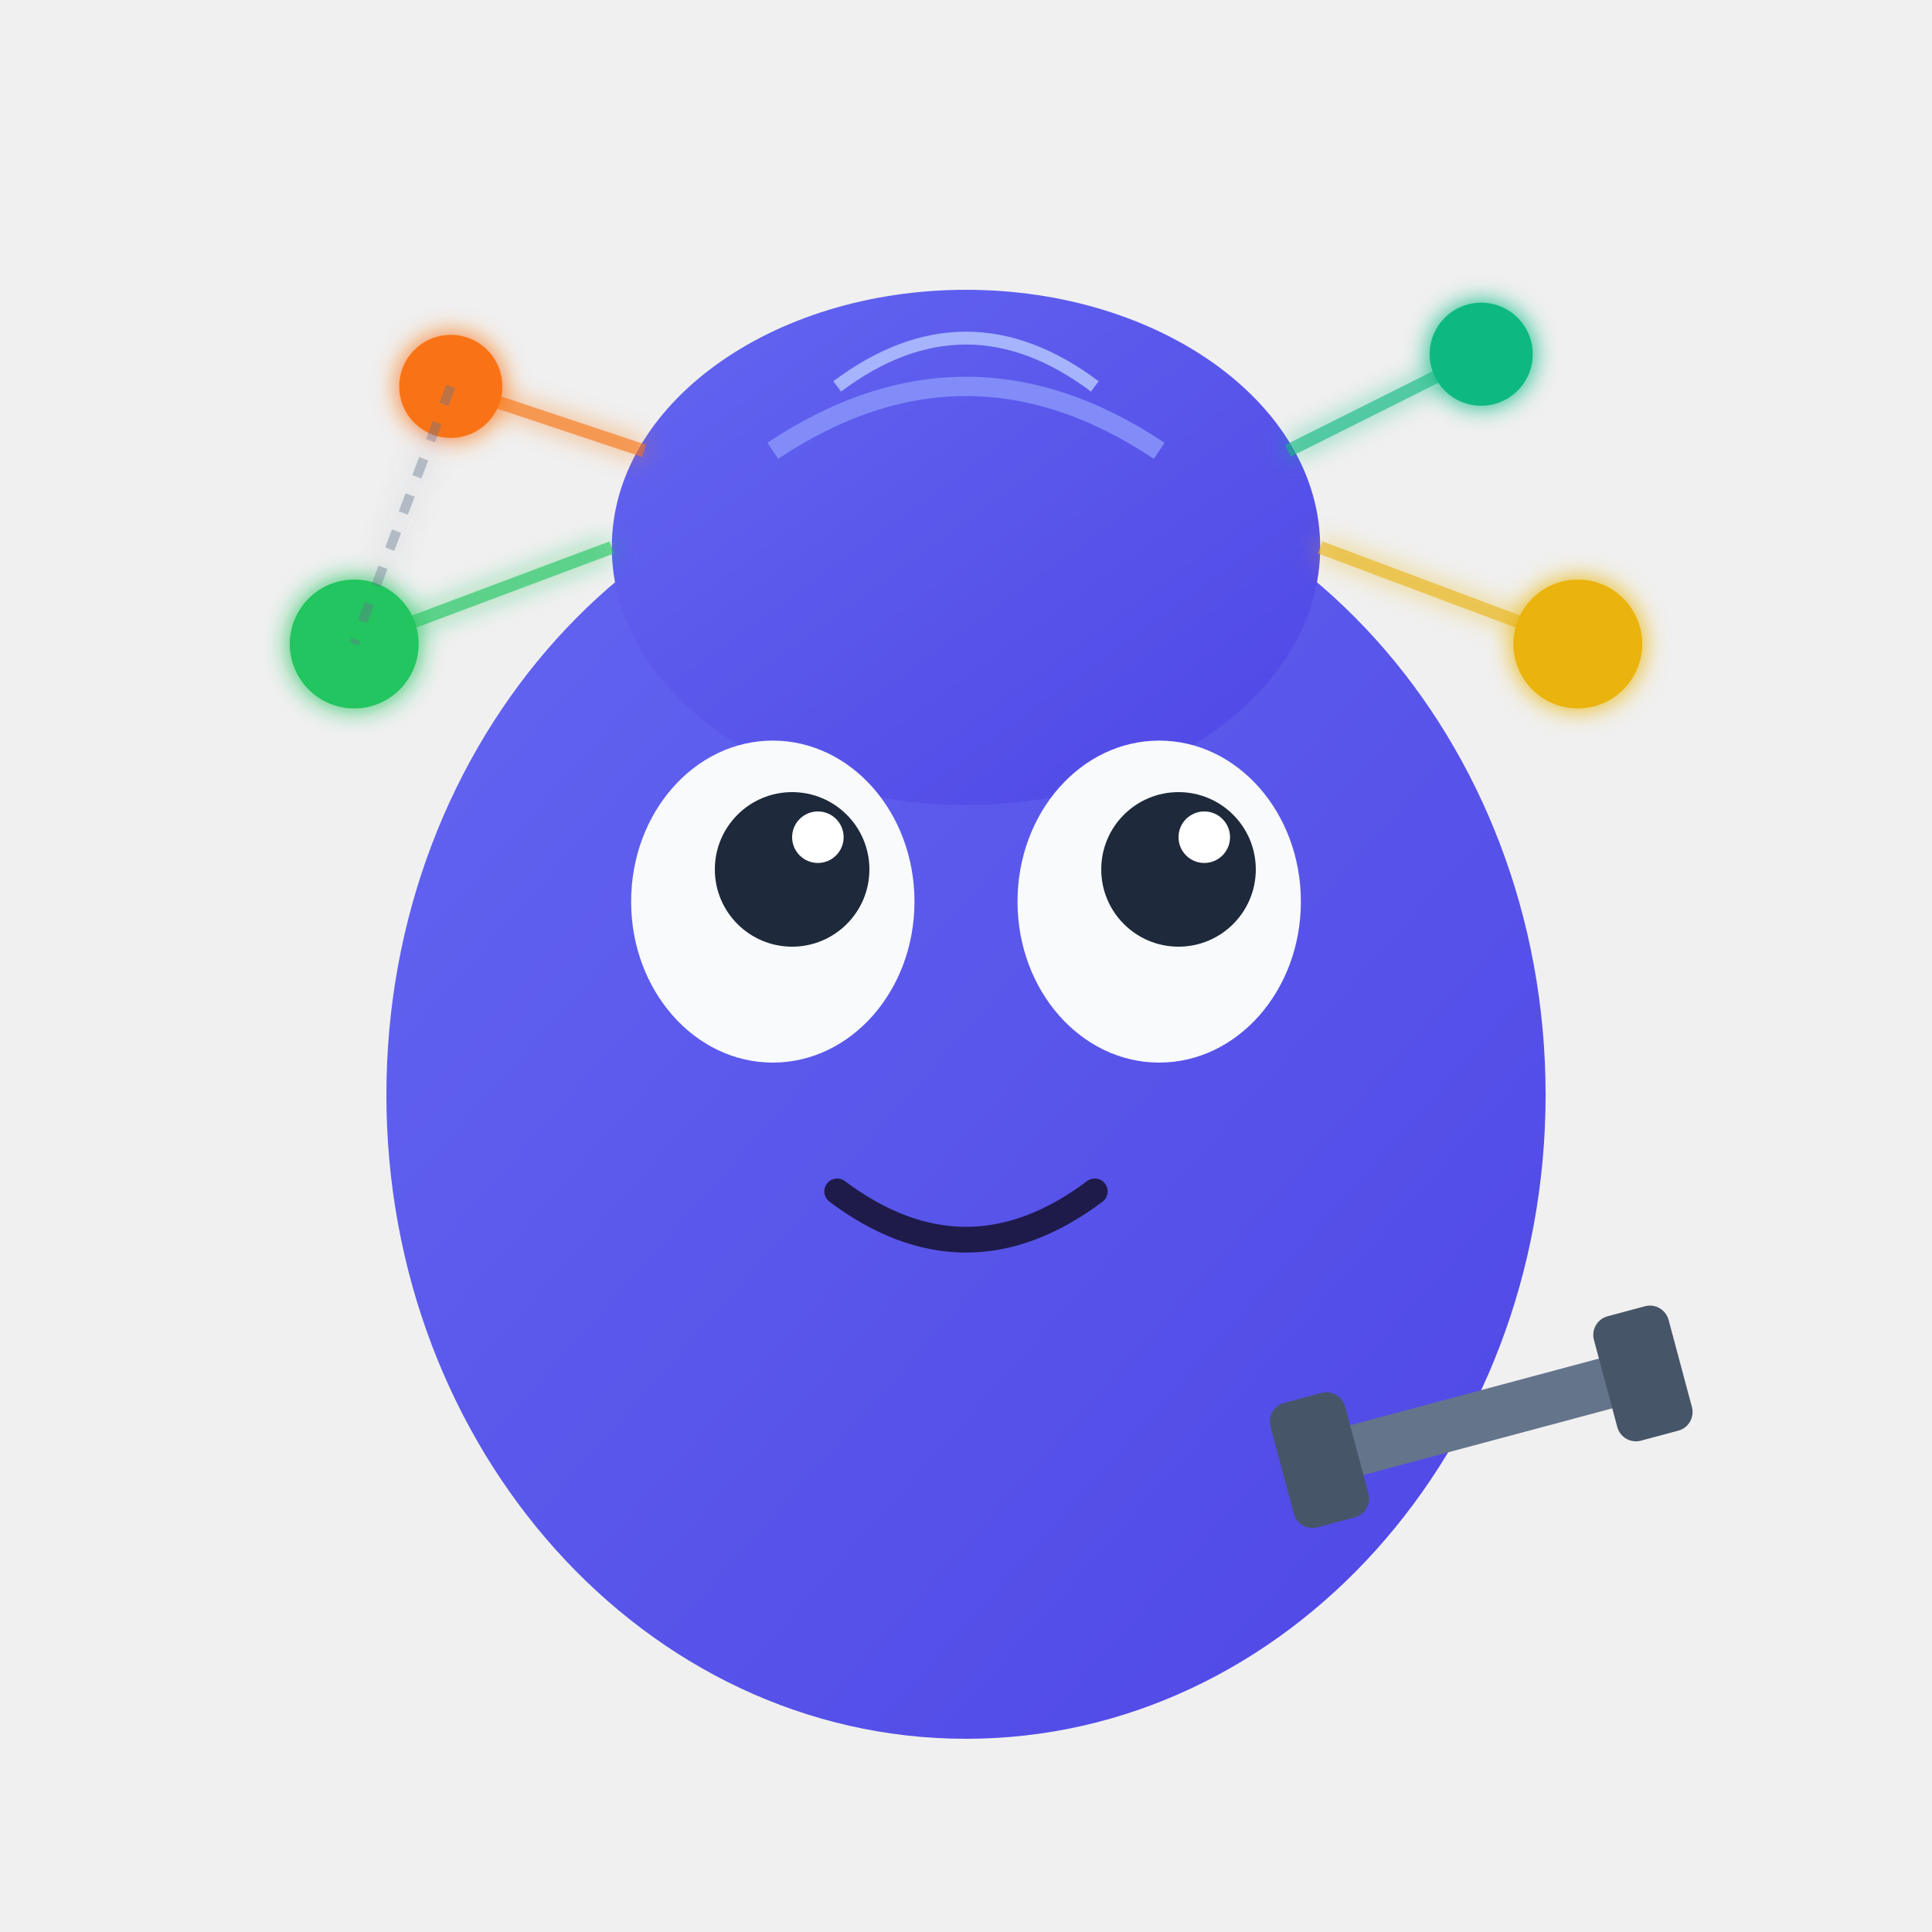
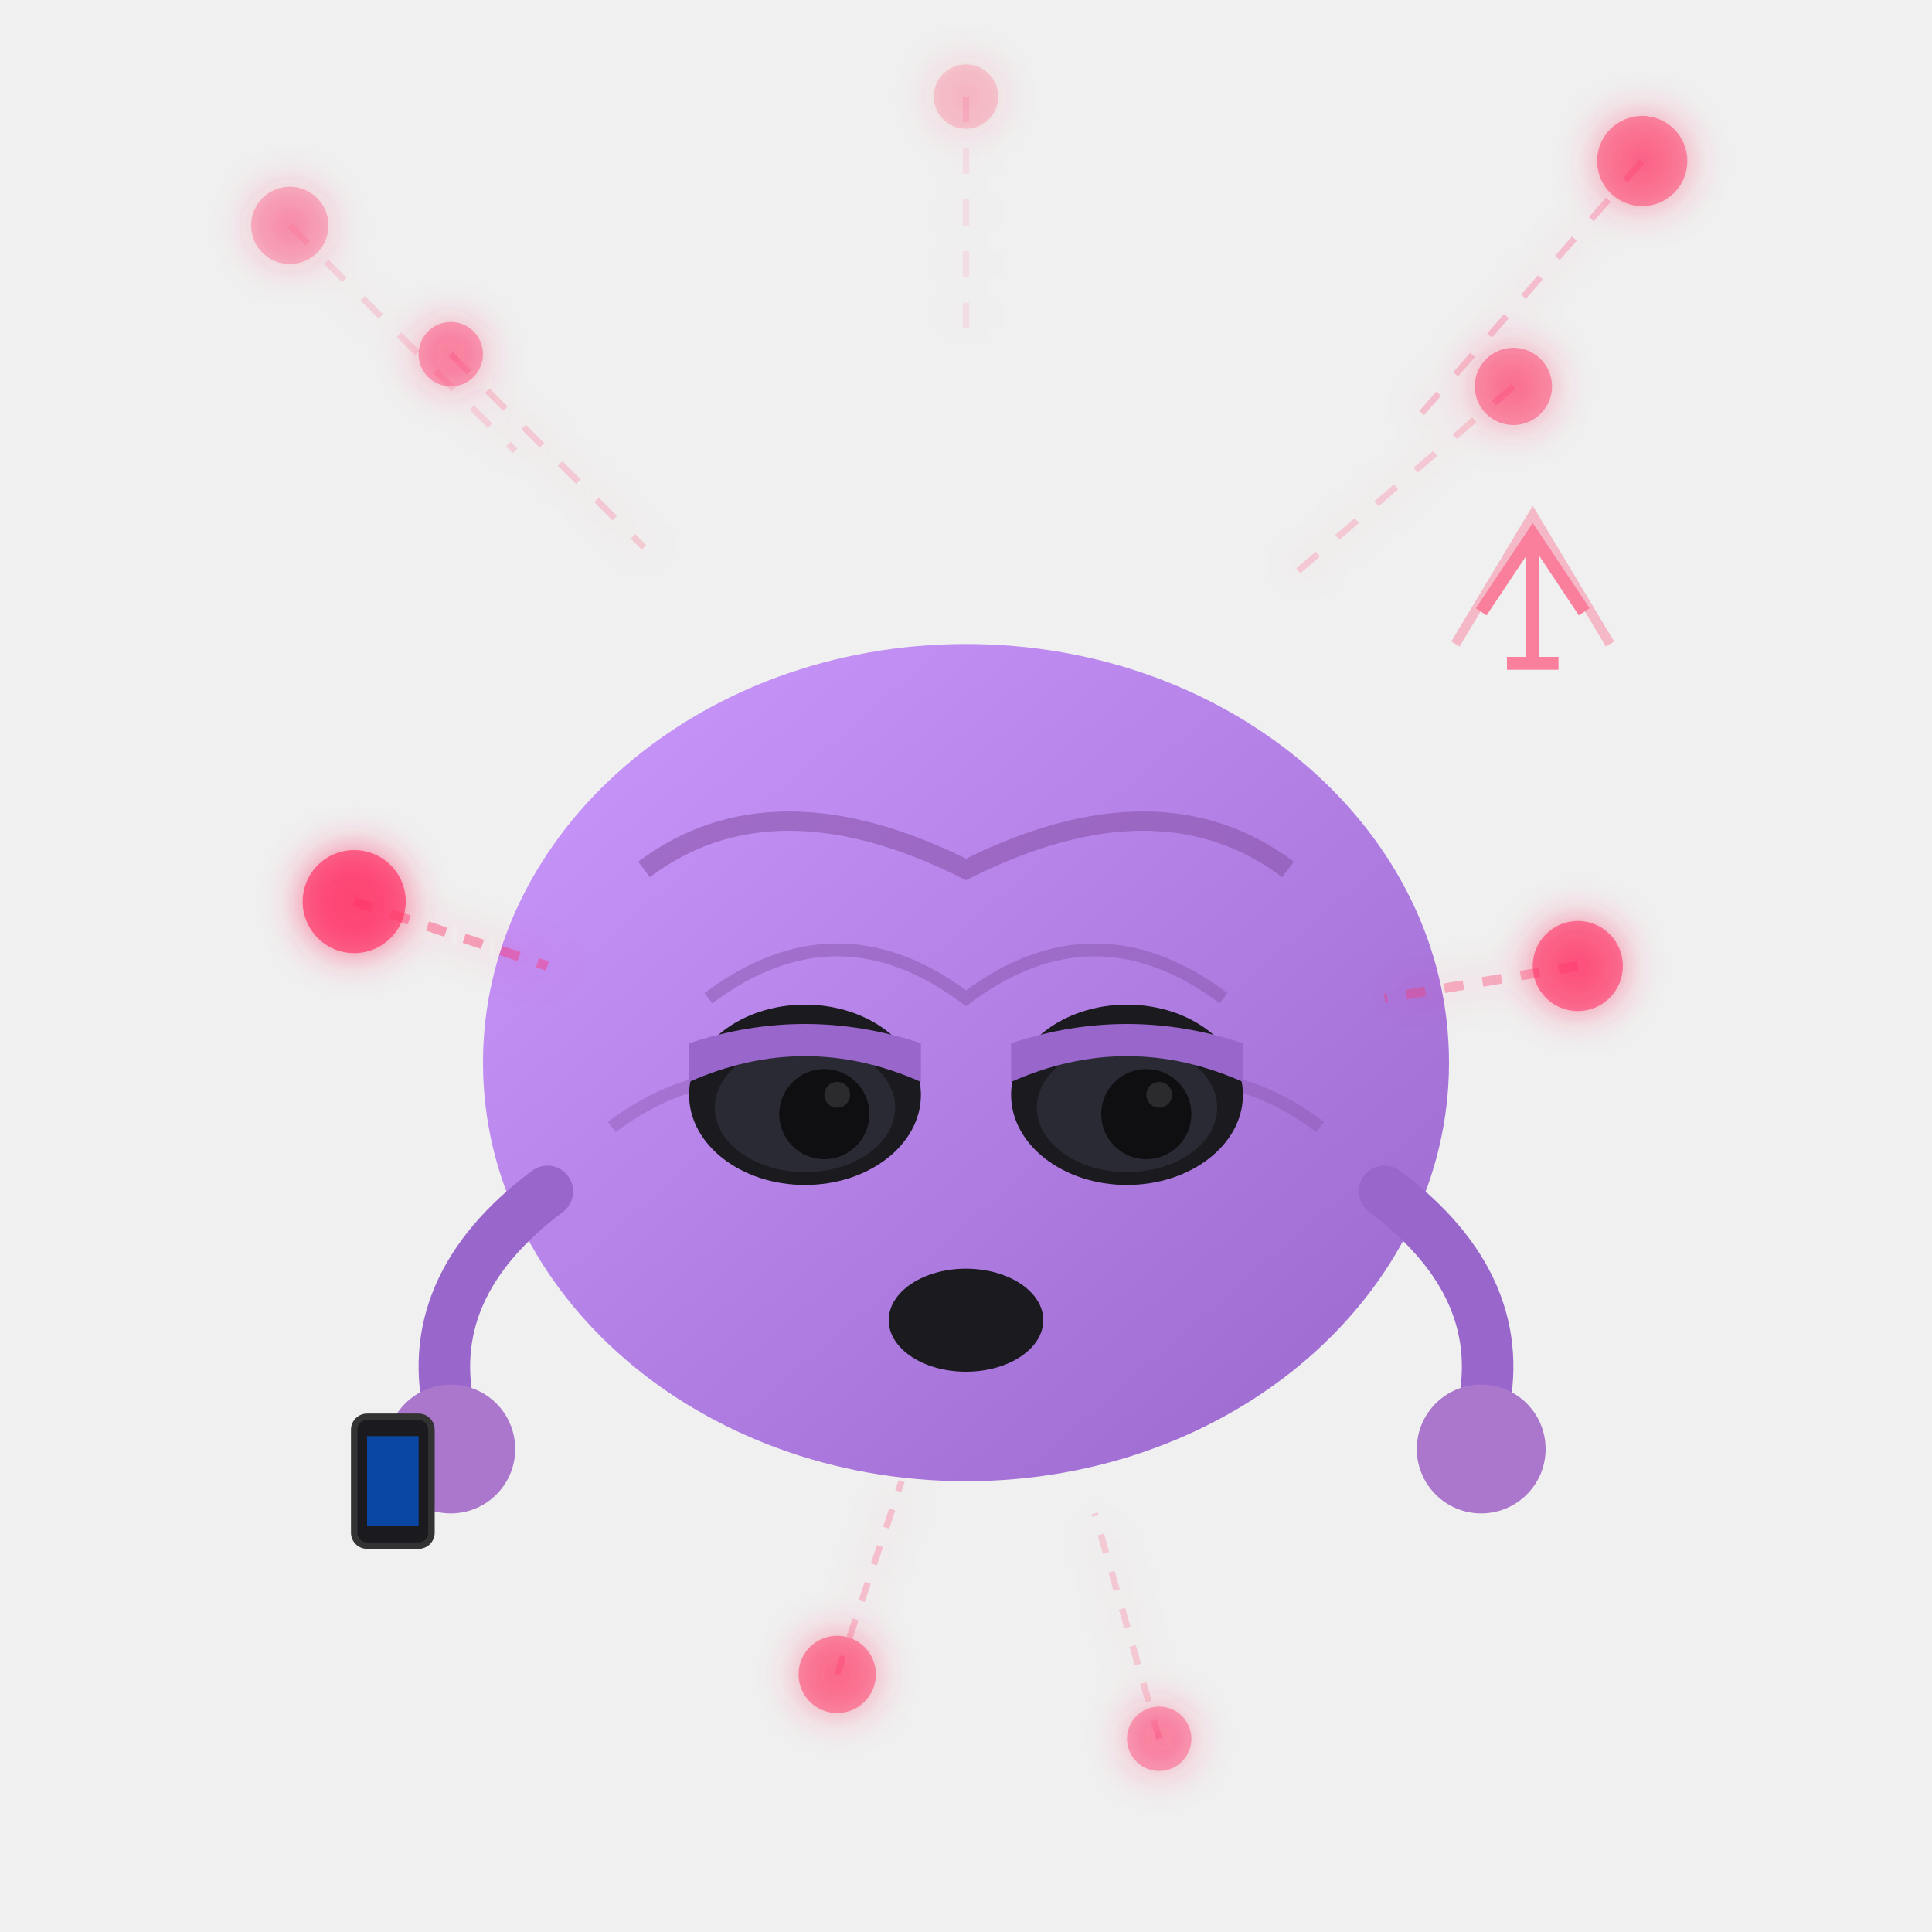
<svg xmlns="http://www.w3.org/2000/svg" viewBox="0 0 300 300" width="300" height="300">
  <defs>
-     <linearGradient id="mascot-body" x1="0%" y1="0%" x2="100%" y2="100%">
-       <stop offset="0%" style="stop-color:#6366f1" />
-       <stop offset="100%" style="stop-color:#4f46e5" />
+     <linearGradient id="brain-body" x1="0%" y1="0%" x2="100%" y2="100%">
+       <stop offset="0%" style="stop-color:#cc99ff" />
+       <stop offset="100%" style="stop-color:#9966cc" />
    </linearGradient>
-     <filter id="glow">
-       <feGaussianBlur stdDeviation="2" result="coloredBlur" />
+     <filter id="node-glow" x="-50%" y="-50%" width="200%" height="200%">
+       <feGaussianBlur stdDeviation="3" result="blur" />
      <feMerge>
-         <feMergeNode in="coloredBlur" />
+         <feMergeNode in="blur" />
        <feMergeNode in="SourceGraphic" />
      </feMerge>
    </filter>
+     <linearGradient id="fade-drift" x1="0%" y1="100%" x2="0%" y2="0%">
+       <stop offset="0%" style="stop-color:#ff3366;stop-opacity:1" />
+       <stop offset="100%" style="stop-color:#ff3366;stop-opacity:0.2" />
+     </linearGradient>
  </defs>
-   <ellipse cx="150" cy="170" rx="90" ry="100" fill="url(#mascot-body)" />
-   <ellipse cx="150" cy="85" rx="55" ry="40" fill="url(#mascot-body)" />
-   <path d="M120,70 Q150,50 180,70" fill="none" stroke="#818cf8" stroke-width="3" />
-   <path d="M130,60 Q150,45 170,60" fill="none" stroke="#a5b4fc" stroke-width="2" />
-   <ellipse cx="120" cy="140" rx="22" ry="25" fill="#f8fafc" />
-   <ellipse cx="180" cy="140" rx="22" ry="25" fill="#f8fafc" />
-   <circle cx="123" cy="135" r="12" fill="#1e293b" />
-   <circle cx="183" cy="135" r="12" fill="#1e293b" />
-   <circle cx="127" cy="130" r="4" fill="#fff" />
-   <circle cx="187" cy="130" r="4" fill="#fff" />
-   <path d="M130,185 Q150,200 170,185" fill="none" stroke="#1e1b4b" stroke-width="4" stroke-linecap="round" />
-   <g filter="url(#glow)">
-     <circle cx="55" cy="100" r="10" fill="#22c55e" />
-     <line x1="55" y1="100" x2="95" y2="85" stroke="#22c55e" stroke-width="2" opacity="0.6" />
-     <circle cx="245" cy="100" r="10" fill="#eab308" />
-     <line x1="245" y1="100" x2="205" y2="85" stroke="#eab308" stroke-width="2" opacity="0.6" />
-     <circle cx="70" cy="60" r="8" fill="#f97316" />
-     <line x1="70" y1="60" x2="100" y2="70" stroke="#f97316" stroke-width="2" opacity="0.6" />
-     <circle cx="230" cy="55" r="8" fill="#10b981" />
-     <line x1="230" y1="55" x2="200" y2="70" stroke="#10b981" stroke-width="2" opacity="0.6" />
-     <line x1="70" y1="60" x2="55" y2="100" stroke="#64748b" stroke-width="1.5" stroke-dasharray="3,3" opacity="0.4" />
+   <g filter="url(#node-glow)">
+     <circle cx="45" cy="35" r="6" fill="#ff3366" opacity="0.3" />
+     <line x1="45" y1="35" x2="80" y2="70" stroke="#ff3366" stroke-width="1" opacity="0.15" stroke-dasharray="4,4" />
+     <circle cx="255" cy="25" r="7" fill="#ff3366" opacity="0.5" />
+     <line x1="255" y1="25" x2="220" y2="65" stroke="#ff3366" stroke-width="1" opacity="0.25" stroke-dasharray="4,4" />
+     <circle cx="150" cy="15" r="5" fill="#ff3366" opacity="0.2" />
+     <line x1="150" y1="15" x2="150" y2="55" stroke="#ff3366" stroke-width="1" opacity="0.1" stroke-dasharray="4,4" />
+     <circle cx="70" cy="55" r="5" fill="#ff3366" opacity="0.4" />
+     <line x1="70" y1="55" x2="100" y2="85" stroke="#ff3366" stroke-width="1" opacity="0.2" stroke-dasharray="4,4" />
+     <circle cx="235" cy="60" r="6" fill="#ff3366" opacity="0.45" />
+     <line x1="235" y1="60" x2="200" y2="90" stroke="#ff3366" stroke-width="1" opacity="0.2" stroke-dasharray="4,4" />
  </g>
-   <g transform="translate(230, 220) rotate(-15)">
-     <rect x="-25" y="-4" width="50" height="8" rx="4" fill="#64748b" />
-     <rect x="-32" y="-10" width="12" height="20" rx="3" fill="#475569" />
-     <rect x="20" y="-10" width="12" height="20" rx="3" fill="#475569" />
+   <g transform="translate(150, 165)">
+     <ellipse cx="0" cy="0" rx="75" ry="65" fill="url(#brain-body)" />
+     <path d="M-50,-30 Q-30,-45 0,-30 Q30,-45 50,-30" fill="none" stroke="#8855aa" stroke-width="3" opacity="0.6" />
+     <path d="M-40,-10 Q-20,-25 0,-10 Q20,-25 40,-10" fill="none" stroke="#8855aa" stroke-width="2" opacity="0.5" />
+     <path d="M-55,10 Q-35,-5 -15,10" fill="none" stroke="#8855aa" stroke-width="2" opacity="0.4" />
+     <path d="M15,10 Q35,-5 55,10" fill="none" stroke="#8855aa" stroke-width="2" opacity="0.4" />
+     <g transform="translate(-25, 5)">
+       <ellipse cx="0" cy="0" rx="18" ry="14" fill="#1a1a1f" />
+       <ellipse cx="0" cy="2" rx="14" ry="10" fill="#2a2a35" />
+       <circle cx="3" cy="3" r="7" fill="#0f0f12" />
+       <circle cx="5" cy="0" r="2" fill="#555" opacity="0.4" />
+       <path d="M-18,-8 Q0,-14 18,-8 L18,-2 Q0,-10 -18,-2 Z" fill="#9966cc" />
+     </g>
+     <g transform="translate(25, 5)">
+       <ellipse cx="0" cy="0" rx="18" ry="14" fill="#1a1a1f" />
+       <ellipse cx="0" cy="2" rx="14" ry="10" fill="#2a2a35" />
+       <circle cx="3" cy="3" r="7" fill="#0f0f12" />
+       <circle cx="5" cy="0" r="2" fill="#555" opacity="0.4" />
+       <path d="M-18,-8 Q0,-14 18,-8 L18,-2 Q0,-10 -18,-2 Z" fill="#9966cc" />
+     </g>
+     <ellipse cx="0" cy="40" rx="12" ry="8" fill="#1a1a1f" />
+     <path d="M-65,20 Q-85,35 -80,55" fill="none" stroke="#9966cc" stroke-width="8" stroke-linecap="round" />
+     <g transform="translate(-80, 60)">
+       <circle cx="0" cy="0" r="10" fill="#aa77cc" />
+       <rect x="-15" y="-5" width="12" height="20" rx="2" fill="#1a1a1f" stroke="#333" stroke-width="1" />
+       <rect x="-13" y="-2" width="8" height="14" fill="#0066ff" opacity="0.6" />
+     </g>
+     <path d="M65,20 Q85,35 80,55" fill="none" stroke="#9966cc" stroke-width="8" stroke-linecap="round" />
+     <circle cx="80" cy="60" r="10" fill="#aa77cc" />
+   </g>
+   <g filter="url(#node-glow)">
+     <circle cx="55" cy="140" r="8" fill="#ff3366" opacity="0.7" />
+     <line x1="55" y1="140" x2="85" y2="150" stroke="#ff3366" stroke-width="1.5" stroke-dasharray="3,3" opacity="0.4" />
+     <circle cx="245" cy="150" r="7" fill="#ff3366" opacity="0.6" />
+     <line x1="245" y1="150" x2="215" y2="155" stroke="#ff3366" stroke-width="1.5" stroke-dasharray="3,3" opacity="0.35" />
+     <circle cx="130" cy="260" r="6" fill="#ff3366" opacity="0.5" />
+     <line x1="130" y1="260" x2="140" y2="230" stroke="#ff3366" stroke-width="1" stroke-dasharray="3,3" opacity="0.25" />
+     <circle cx="180" cy="270" r="5" fill="#ff3366" opacity="0.4" />
+     <line x1="180" y1="270" x2="170" y2="235" stroke="#ff3366" stroke-width="1" stroke-dasharray="3,3" opacity="0.2" />
+   </g>
+   <g transform="translate(230, 95)" opacity="0.6">
+     <path d="M0,0 L8,-12 L16,0" fill="none" stroke="#ff3366" stroke-width="2" />
+     <path d="M-4,5 L8,-15 L20,5" fill="none" stroke="#ff3366" stroke-width="1.5" opacity="0.5" />
+     <line x1="8" y1="-12" x2="8" y2="8" stroke="#ff3366" stroke-width="2" />
+     <line x1="4" y1="8" x2="12" y2="8" stroke="#ff3366" stroke-width="2" />
  </g>
</svg>
